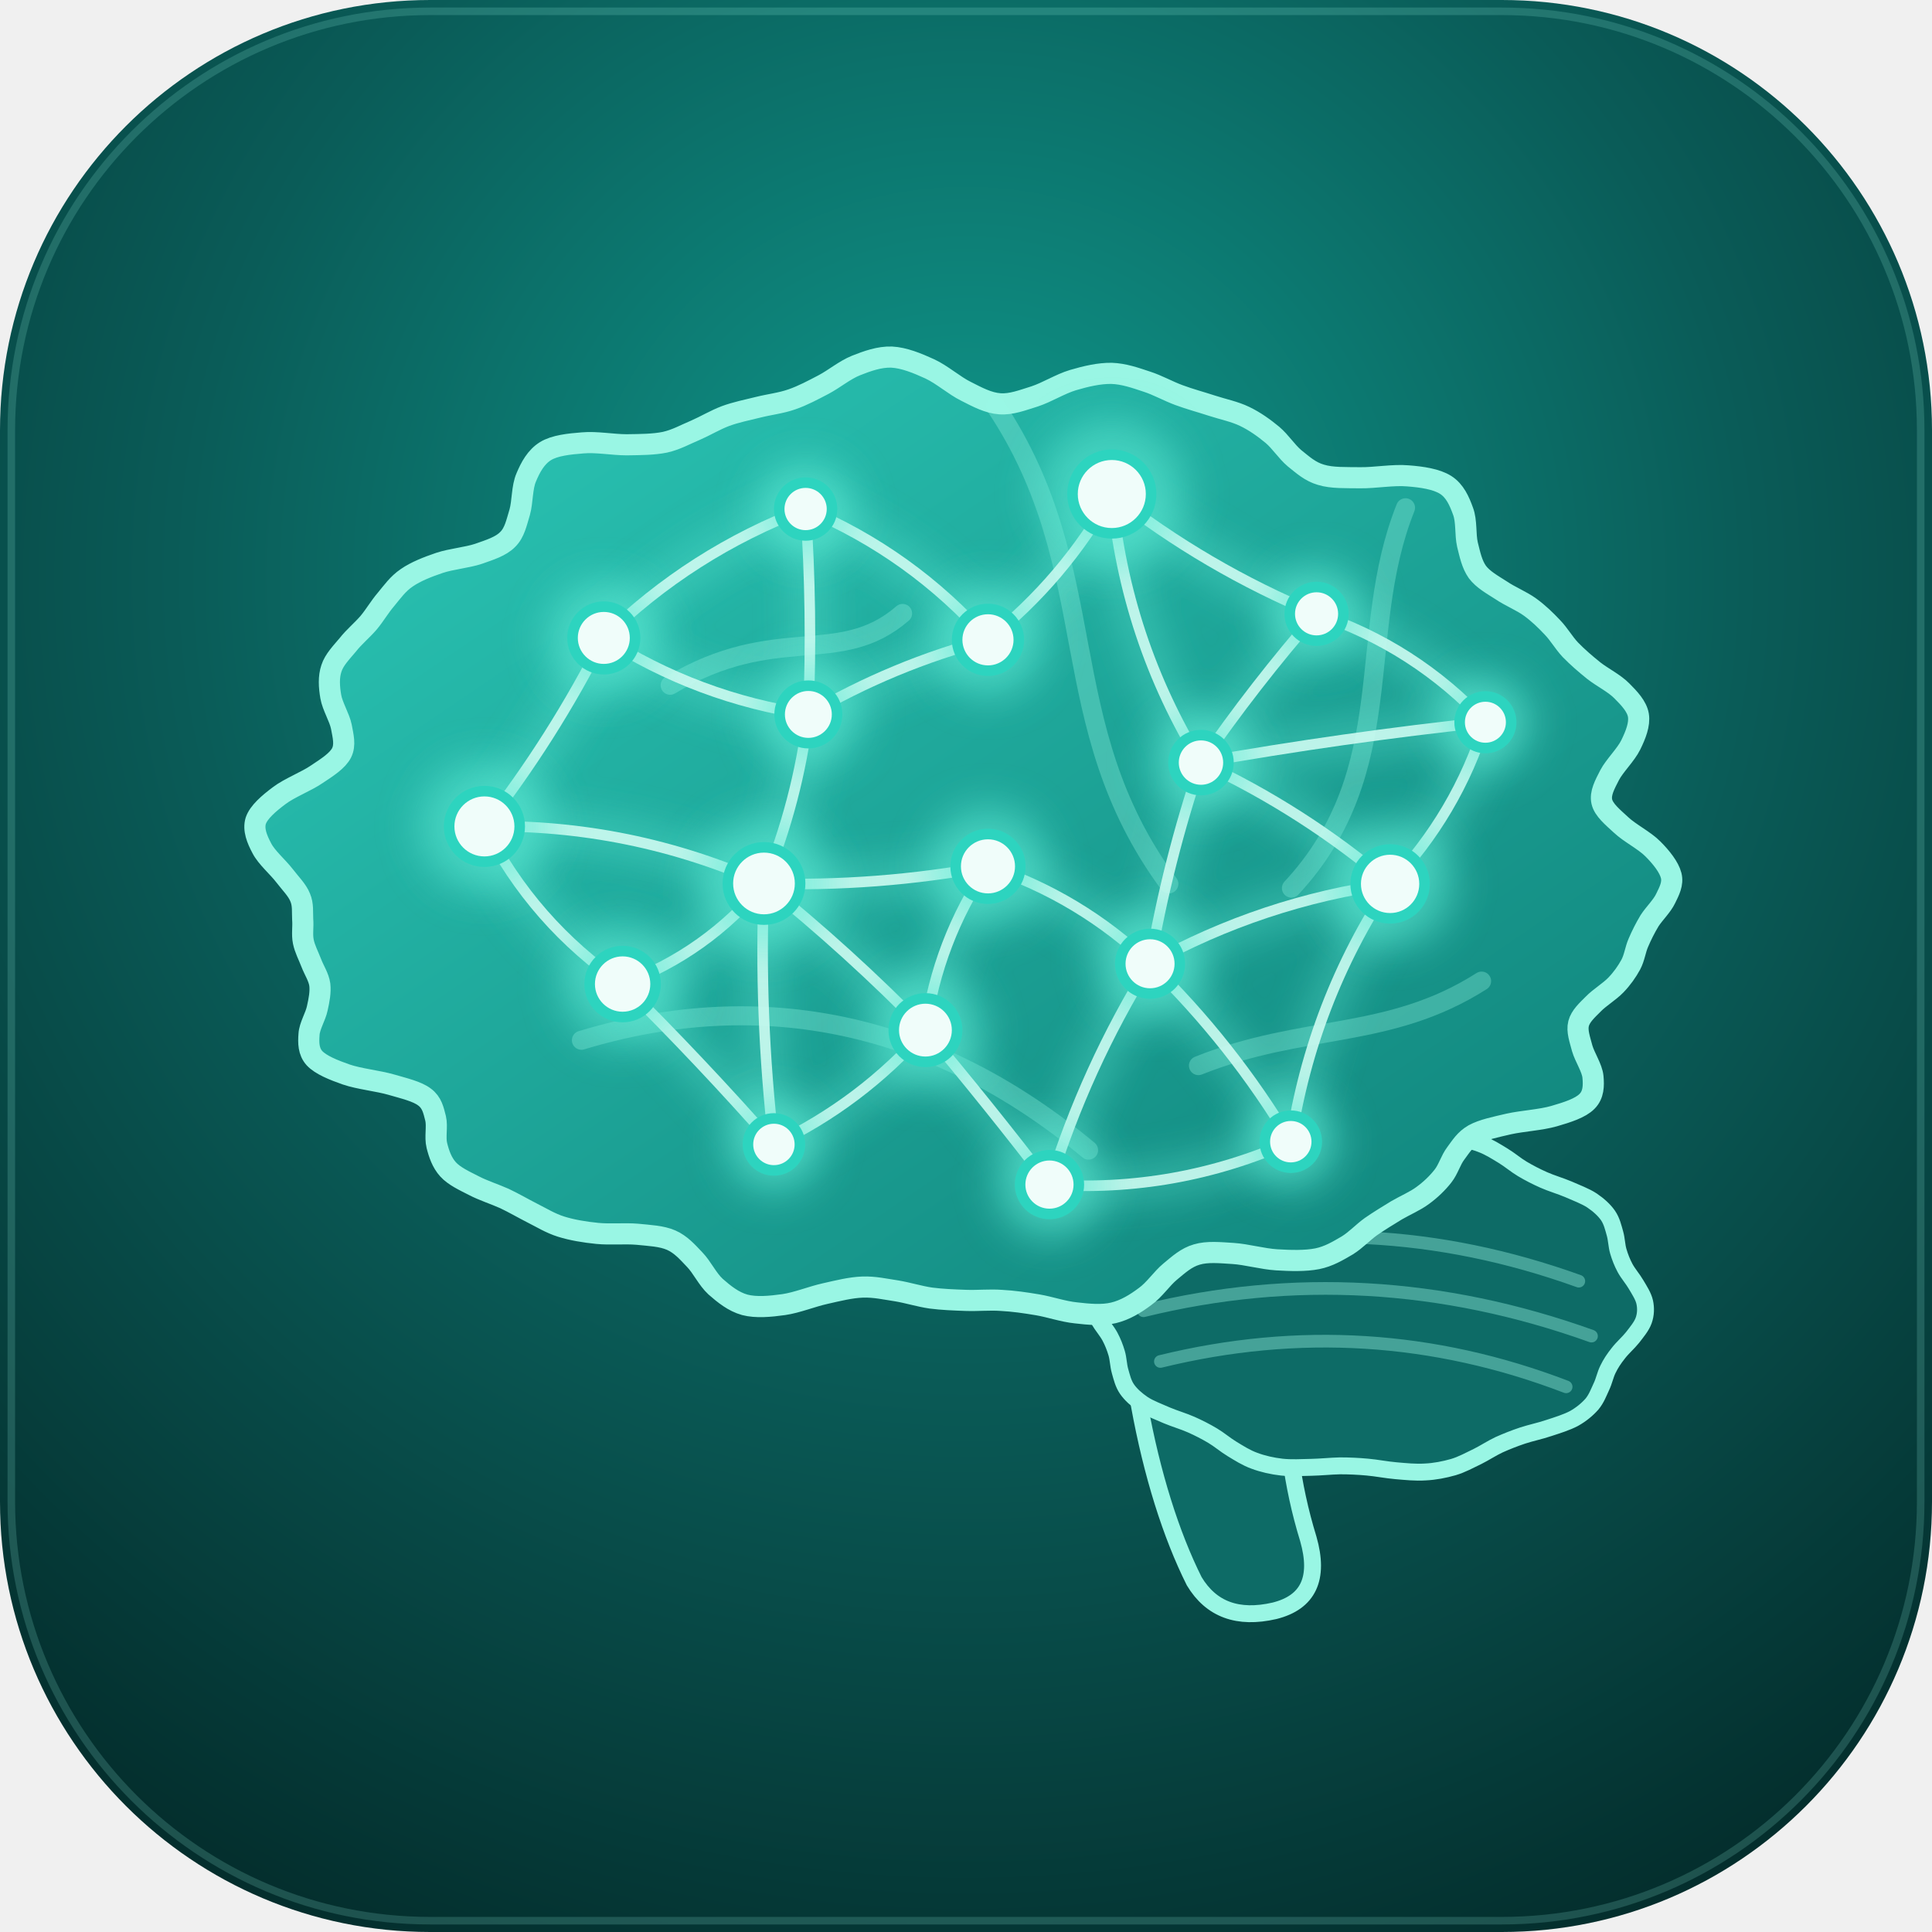
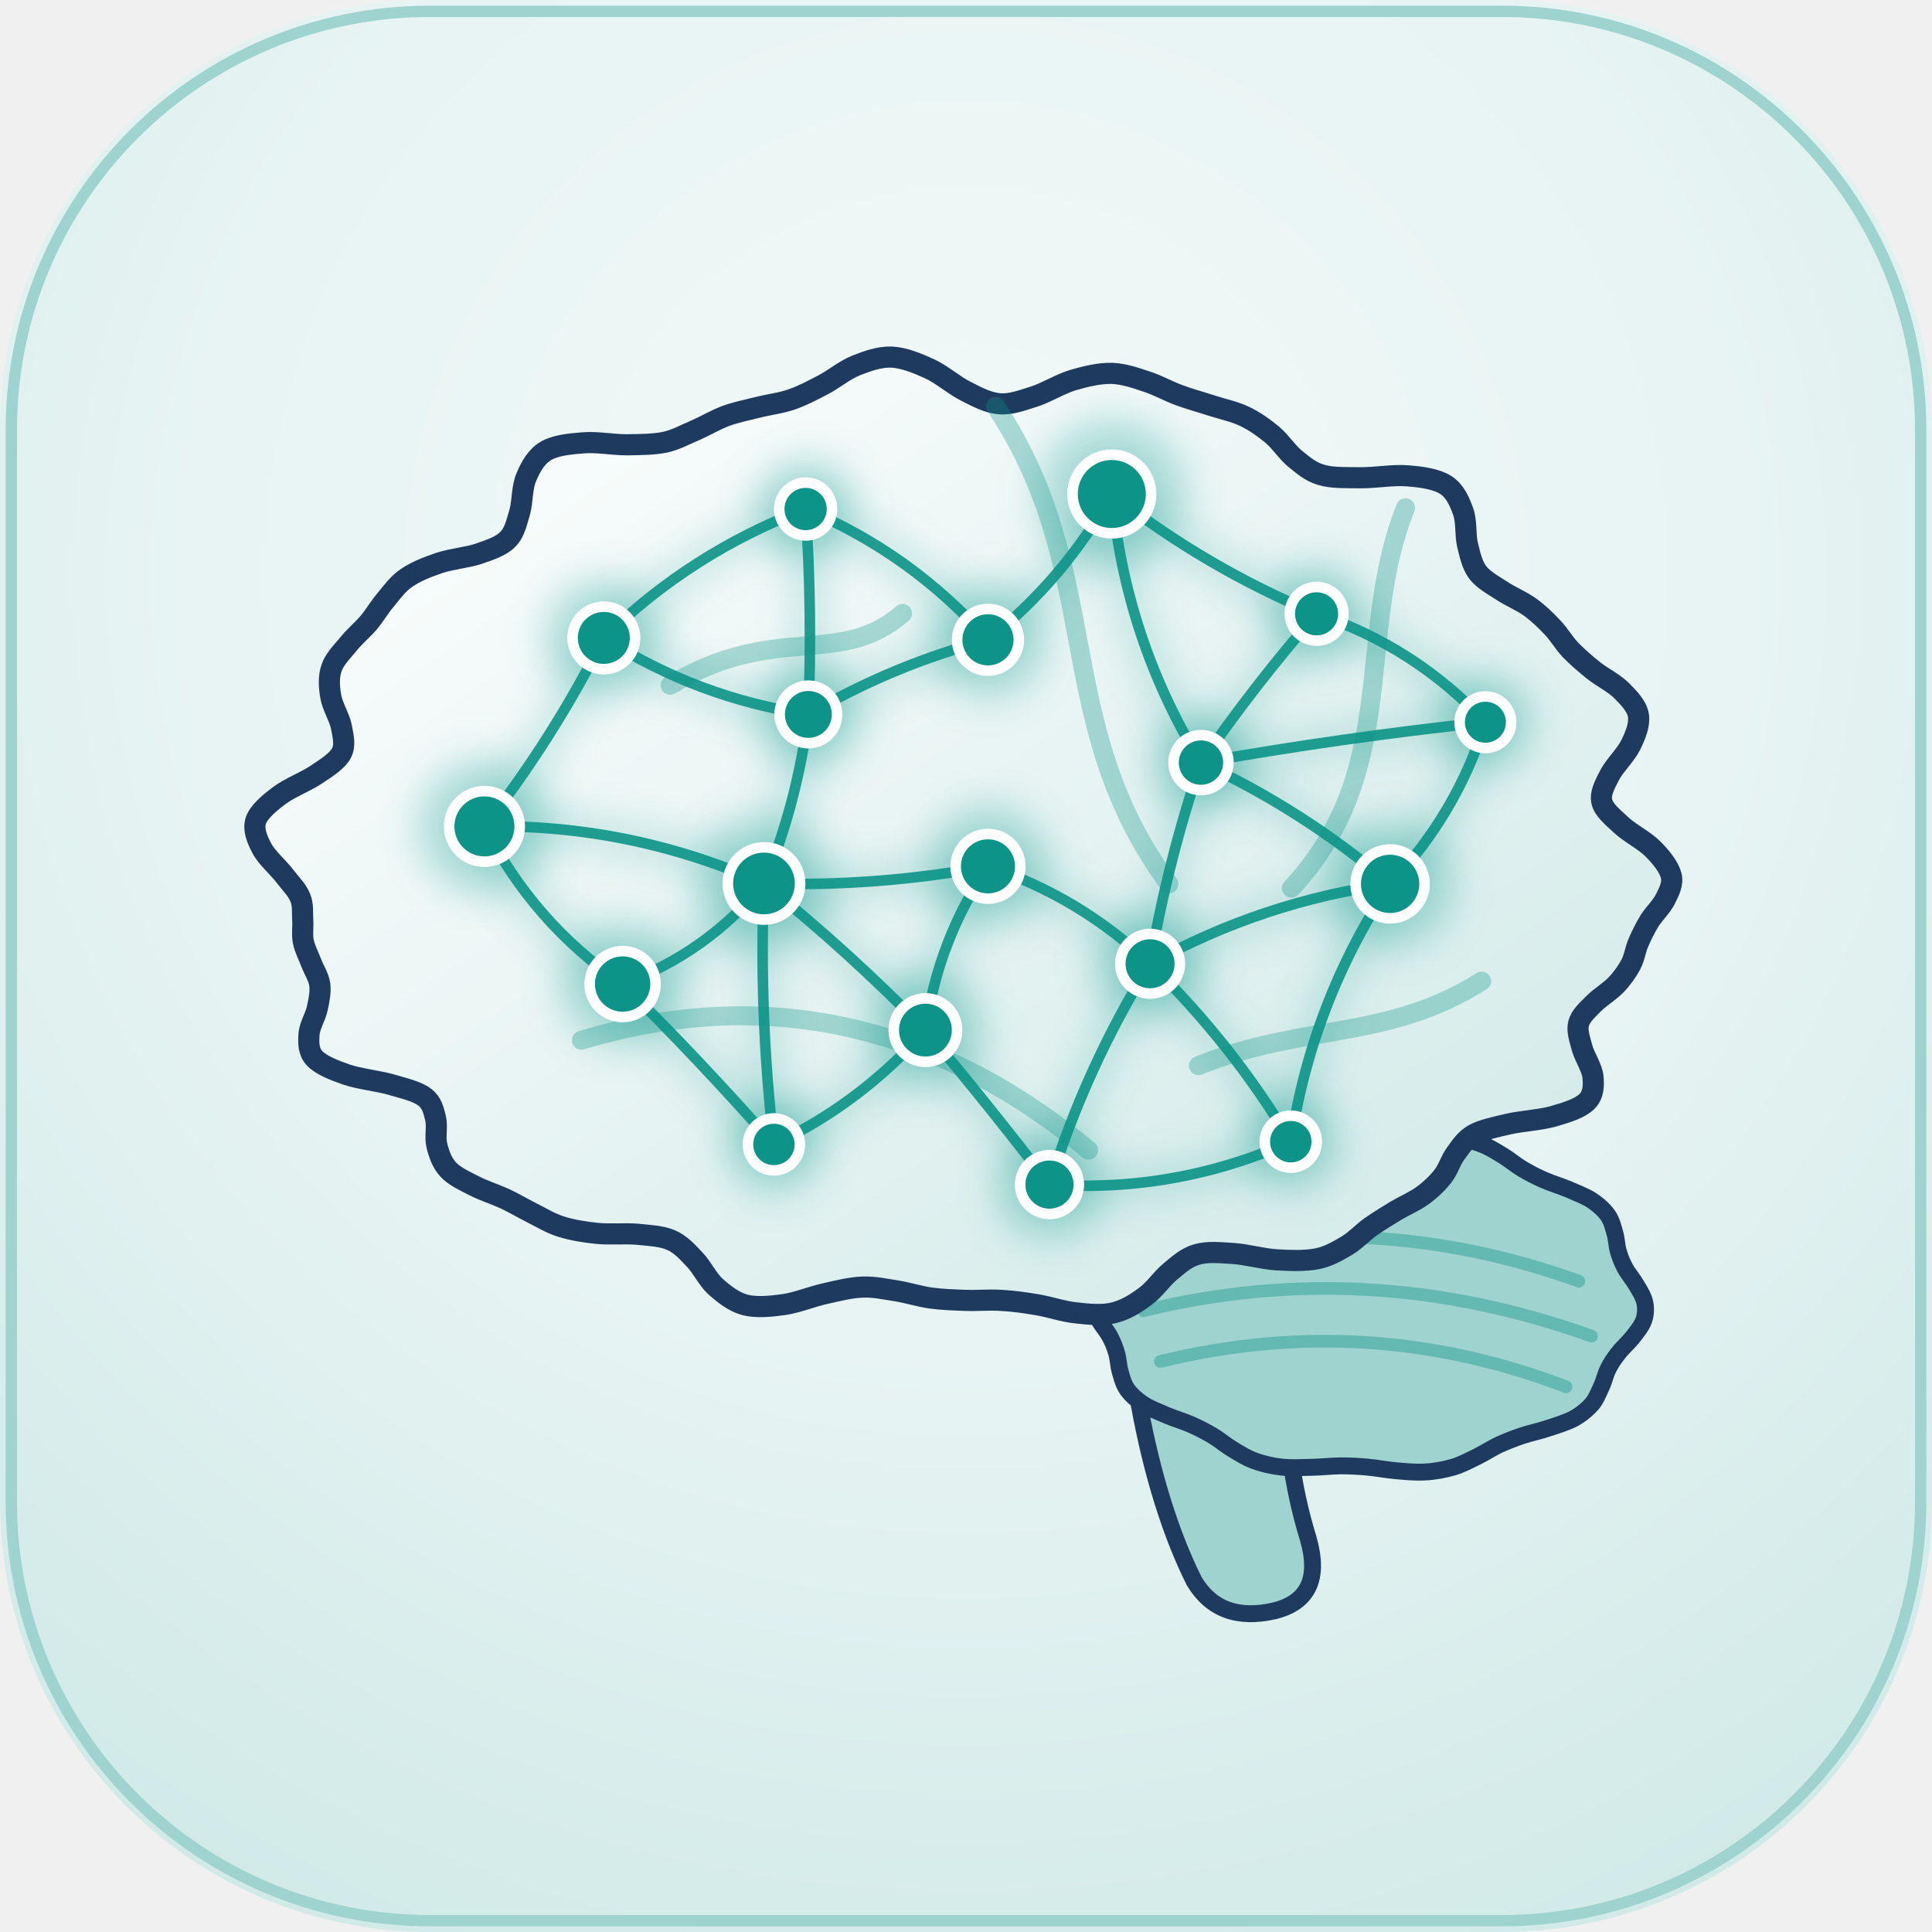
<svg xmlns="http://www.w3.org/2000/svg" width="1024" height="1024" viewBox="0 0 1024 1024">
  <defs>
    <radialGradient id="tile" cx="50%" cy="30%" r="80%">
-       <stop offset="0" stop-color="#0f9b8e" />
-       <stop offset=".5" stop-color="#0a5c58" />
-       <stop offset="1" stop-color="#032a29" />
+       <stop offset="0" stop-color="#F0F9F8" />
+       <stop offset=".5" stop-color="#E7F4F3" />
+       <stop offset="1" stop-color="#CFE9E7" />
    </radialGradient>
    <linearGradient id="brain" x1="0" y1="0" x2="1" y2="1">
-       <stop offset="0" stop-color="#2cc9b8" />
-       <stop offset="1" stop-color="#0e7f77" />
+       <stop offset="0" stop-color="#FFFFFF" />
+       <stop offset="1" stop-color="#CFE9E7" />
    </linearGradient>
    <filter id="blur" x="-20%" y="-20%" width="140%" height="140%">
      <feGaussianBlur stdDeviation="9" />
    </filter>
  </defs>
  <rect width="1024" height="1024" rx="228" fill="url(#tile)" />
-   <rect x="6" y="6" width="1012" height="1012" rx="222" fill="none" stroke="#99f6e4" stroke-opacity=".18" stroke-width="4" />
+   <rect x="6" y="6" width="1012" height="1012" rx="222" fill="none" stroke="#9FD3CF" stroke-width="6" />
  <g transform="translate(512 520) scale(1.12) translate(-500 -520)">
-     <path d="M574 610 C572 690 586 760 608 804 Q620 824 646 818 Q670 812 662 784 C646 732 650 682 662 620 Z" fill="#0d6b66" stroke="#99f6e4" stroke-width="8" stroke-linejoin="round" />
-     <path d="M821.2 672.0C821.8 674.8 821.7 677.8 820.7 680.6C819.7 683.4 817.4 686.1 815.4 688.7C813.4 691.2 810.6 693.6 808.7 696.1C806.7 698.6 805.1 701.0 803.8 703.7C802.5 706.3 802.0 709.2 800.7 711.9C799.4 714.7 798.3 717.7 796.2 720.2C794.0 722.7 791.1 725.1 787.7 727.0C784.3 728.8 779.8 730.2 775.8 731.5C771.7 732.9 767.2 733.8 763.3 735.1C759.4 736.4 755.9 737.8 752.3 739.4C748.7 741.1 745.6 743.2 742.0 745.0C738.4 746.7 734.7 748.8 730.6 750.0C726.4 751.2 721.8 752.1 717.3 752.3C712.8 752.6 708.0 752.1 703.4 751.7C698.8 751.3 694.4 750.4 690.0 750.0C685.6 749.6 681.4 749.4 677.0 749.4C672.5 749.5 668.0 750.0 663.4 750.1C658.8 750.2 653.9 750.5 649.4 750.0C645.0 749.5 640.5 748.5 636.5 747.0C632.6 745.6 629.2 743.4 625.9 741.4C622.6 739.4 619.9 737.0 616.7 735.1C613.5 733.2 610.2 731.5 606.6 729.9C603.0 728.3 598.8 727.1 595.0 725.5C591.2 723.8 587.0 722.3 583.8 720.2C580.7 718.1 578.0 715.7 576.2 713.1C574.4 710.5 573.7 707.4 572.9 704.6C572.1 701.8 572.1 698.8 571.3 696.1C570.5 693.4 569.5 690.8 568.1 688.2C566.7 685.6 564.4 683.0 562.9 680.4C561.3 677.7 559.4 674.8 558.8 672.0C558.2 669.2 558.3 666.2 559.3 663.4C560.3 660.6 562.6 657.9 564.6 655.3C566.6 652.8 569.4 650.4 571.3 647.9C573.3 645.4 574.9 643.0 576.2 640.3C577.5 637.7 578.0 634.8 579.3 632.1C580.6 629.3 581.7 626.3 583.8 623.8C586.0 621.3 588.9 618.9 592.3 617.0C595.7 615.2 600.2 613.8 604.2 612.5C608.3 611.1 612.8 610.2 616.7 608.9C620.6 607.6 624.1 606.2 627.7 604.6C631.3 602.9 634.4 600.8 638.0 599.0C641.6 597.3 645.3 595.2 649.4 594.0C653.6 592.8 658.2 591.9 662.7 591.7C667.2 591.4 672.0 591.9 676.6 592.3C681.2 592.7 685.6 593.6 690.0 594.0C694.4 594.4 698.6 594.6 703.0 594.6C707.5 594.5 712.0 594.0 716.6 593.9C721.2 593.8 726.1 593.5 730.6 594.0C735.0 594.5 739.5 595.5 743.5 597.0C747.4 598.4 750.8 600.6 754.1 602.6C757.4 604.6 760.1 607.0 763.3 608.9C766.5 610.8 769.8 612.5 773.4 614.1C777.0 615.7 781.2 616.9 785.0 618.5C788.8 620.2 793.0 621.7 796.2 623.8C799.3 625.9 802.0 628.3 803.8 630.9C805.6 633.5 806.3 636.6 807.1 639.4C807.9 642.2 807.9 645.2 808.7 647.9C809.5 650.6 810.5 653.2 811.9 655.8C813.3 658.4 815.6 661.0 817.1 663.6C818.7 666.3 820.6 669.2 821.2 672.0Z" fill="#0d6b66" stroke="#99f6e4" stroke-width="8" stroke-linejoin="round" />
-     <g fill="none" stroke="#99f6e4" stroke-opacity=".4" stroke-width="6" stroke-linecap="round">
+     <path d="M574 610 C572 690 586 760 608 804 Q620 824 646 818 Q670 812 662 784 C646 732 650 682 662 620 Z" fill="#9FD3CF" stroke="#1E3A5F" stroke-width="8" stroke-linejoin="round" />
+     <path d="M821.2 672.0C821.8 674.8 821.7 677.8 820.7 680.6C819.7 683.4 817.4 686.1 815.4 688.7C813.4 691.2 810.6 693.6 808.7 696.1C806.7 698.6 805.1 701.0 803.8 703.7C802.5 706.3 802.0 709.2 800.7 711.9C799.4 714.7 798.3 717.7 796.2 720.2C794.0 722.7 791.1 725.1 787.7 727.0C784.3 728.8 779.8 730.2 775.8 731.5C771.7 732.9 767.2 733.8 763.3 735.1C759.4 736.4 755.9 737.8 752.3 739.4C748.7 741.1 745.6 743.2 742.0 745.0C738.4 746.7 734.7 748.8 730.6 750.0C726.4 751.2 721.8 752.1 717.3 752.3C712.8 752.6 708.0 752.1 703.4 751.7C698.8 751.3 694.4 750.4 690.0 750.0C685.6 749.6 681.4 749.4 677.0 749.4C672.5 749.5 668.0 750.0 663.4 750.1C658.8 750.2 653.9 750.5 649.4 750.0C645.0 749.5 640.5 748.5 636.5 747.0C632.6 745.6 629.2 743.4 625.9 741.4C622.6 739.4 619.9 737.0 616.7 735.1C613.5 733.2 610.2 731.5 606.6 729.9C603.0 728.3 598.8 727.1 595.0 725.5C591.2 723.8 587.0 722.3 583.8 720.2C580.7 718.1 578.0 715.7 576.2 713.1C574.4 710.5 573.7 707.4 572.9 704.6C572.1 701.8 572.1 698.8 571.3 696.1C570.5 693.4 569.5 690.8 568.1 688.2C566.7 685.6 564.4 683.0 562.9 680.4C561.3 677.7 559.4 674.8 558.8 672.0C558.2 669.2 558.3 666.2 559.3 663.4C560.3 660.6 562.6 657.9 564.6 655.3C566.6 652.8 569.4 650.4 571.3 647.9C573.3 645.4 574.9 643.0 576.2 640.3C577.5 637.7 578.0 634.8 579.3 632.1C580.6 629.3 581.7 626.3 583.8 623.8C586.0 621.3 588.9 618.9 592.3 617.0C595.7 615.2 600.2 613.8 604.2 612.5C608.3 611.1 612.8 610.2 616.7 608.9C620.6 607.6 624.1 606.2 627.7 604.6C631.3 602.9 634.4 600.8 638.0 599.0C641.6 597.3 645.3 595.2 649.4 594.0C653.6 592.8 658.2 591.9 662.7 591.7C667.2 591.4 672.0 591.9 676.6 592.3C681.2 592.7 685.6 593.6 690.0 594.0C694.4 594.4 698.6 594.6 703.0 594.6C707.5 594.5 712.0 594.0 716.6 593.9C721.2 593.8 726.1 593.5 730.6 594.0C735.0 594.5 739.5 595.5 743.5 597.0C747.4 598.4 750.8 600.6 754.1 602.6C757.4 604.6 760.1 607.0 763.3 608.9C766.5 610.8 769.8 612.5 773.4 614.1C777.0 615.7 781.2 616.9 785.0 618.5C788.8 620.2 793.0 621.7 796.2 623.8C799.3 625.9 802.0 628.3 803.8 630.9C805.6 633.5 806.3 636.6 807.1 639.4C807.9 642.2 807.9 645.2 808.7 647.9C809.5 650.6 810.5 653.2 811.9 655.8C813.3 658.4 815.6 661.0 817.1 663.6C818.7 666.3 820.6 669.2 821.2 672.0Z" fill="#9FD3CF" stroke="#1E3A5F" stroke-width="8" stroke-linejoin="round" />
+     <g fill="none" stroke="#0D9488" stroke-opacity=".4" stroke-width="6" stroke-linecap="round">
      <path d="M590 652 Q690 626 790 662" />
      <path d="M584 676 Q690 650 796 688" />
      <path d="M592 700 Q690 676 784 712" />
    </g>
-     <path d="M833.7 470.0C834.7 473.9 832.8 477.4 831.1 480.9C829.4 484.5 825.7 488.0 823.5 491.4C821.4 494.9 819.7 498.3 818.2 501.8C816.7 505.2 816.4 508.8 814.6 512.2C812.8 515.5 810.5 518.8 807.5 521.9C804.5 525.0 799.8 527.8 796.9 530.8C793.9 533.8 790.8 536.6 789.9 540.1C789.0 543.6 790.5 547.6 791.6 551.8C792.8 556.0 796.3 561.1 796.7 565.3C797.1 569.5 797.0 573.8 793.9 576.9C790.8 580.1 784.5 582.1 778.3 583.9C772.1 585.7 763.2 586.2 756.9 587.6C750.5 589.1 744.5 590.3 740.3 592.6C736.1 595.0 734.2 598.3 731.8 601.5C729.3 604.8 728.3 609.0 725.7 612.3C723.1 615.6 719.9 618.7 716.2 621.4C712.6 624.1 707.8 626.1 703.7 628.5C699.6 631.0 695.5 633.5 691.6 636.2C687.7 639.0 684.6 642.5 680.4 645.1C676.1 647.6 671.7 650.3 666.2 651.4C660.6 652.5 653.7 652.3 647.0 651.9C640.4 651.5 632.7 649.3 626.4 648.9C620.1 648.5 614.2 647.9 609.2 649.4C604.3 650.8 600.7 654.1 596.6 657.5C592.6 660.8 589.2 666.1 584.7 669.3C580.3 672.6 575.3 675.7 569.8 677.0C564.4 678.3 558.0 677.7 552.0 677.0C546.0 676.4 539.8 674.2 533.9 673.2C528.0 672.2 522.4 671.4 516.7 671.1C511.1 670.7 505.6 671.3 500.0 671.1C494.4 670.9 488.8 670.7 483.4 670.0C477.9 669.2 472.6 667.5 467.2 666.6C461.8 665.8 456.7 664.6 451.1 664.8C445.4 665.0 439.5 666.5 433.3 667.9C427.0 669.3 420.0 672.2 413.7 673.1C407.3 674.0 400.6 674.6 395.3 673.2C389.9 671.7 385.5 668.1 381.5 664.6C377.6 661.0 375.1 655.4 371.6 651.8C368.1 648.1 365.0 644.6 360.5 642.6C355.9 640.6 350.3 640.4 344.4 639.8C338.6 639.3 331.5 640.0 325.5 639.4C319.5 638.8 313.5 637.8 308.4 636.2C303.3 634.6 299.2 632.0 294.8 629.8C290.3 627.5 286.2 625.1 281.6 622.9C276.9 620.8 271.5 619.1 267.1 616.8C262.6 614.5 257.8 612.3 254.9 609.1C252.0 605.9 250.6 601.8 249.6 597.8C248.6 593.8 249.9 588.8 249.0 585.0C248.0 581.1 247.3 577.5 243.8 574.9C240.3 572.2 234.2 570.8 228.0 569.0C221.8 567.2 212.8 566.3 206.7 564.2C200.7 562.1 194.7 559.7 191.7 556.5C188.8 553.3 188.8 549.2 189.1 545.2C189.3 541.3 192.2 536.8 193.0 532.9C193.9 528.9 194.6 525.2 194.2 521.7C193.7 518.1 191.5 514.9 190.2 511.5C188.9 508.1 187.1 504.8 186.4 501.3C185.7 497.9 186.4 494.3 186.1 490.8C185.9 487.3 186.4 483.9 184.9 480.4C183.5 476.9 180.4 473.9 177.4 470.0C174.4 466.1 169.0 461.5 166.8 457.2C164.5 452.9 162.6 448.3 163.9 444.1C165.3 440.0 170.1 435.9 174.9 432.3C179.7 428.6 187.9 425.5 192.8 422.1C197.8 418.8 202.6 415.7 204.5 412.0C206.4 408.2 205.2 404.0 204.4 399.6C203.5 395.2 200.2 390.0 199.4 385.4C198.6 380.8 198.3 376.1 199.7 372.0C201.0 367.9 204.5 364.4 207.5 360.8C210.4 357.1 214.3 353.9 217.3 350.4C220.3 346.8 222.5 342.9 225.5 339.4C228.5 335.8 231.1 332.0 235.4 329.1C239.6 326.2 245.2 324.0 250.8 322.1C256.5 320.2 263.9 319.6 269.3 317.8C274.7 315.9 279.9 314.3 283.1 311.0C286.4 307.8 287.3 303.0 288.8 298.1C290.2 293.2 289.8 286.4 291.9 281.6C293.9 276.8 296.5 272.0 301.0 269.2C305.4 266.5 312.2 265.8 318.6 265.3C325.0 264.7 332.9 266.2 339.4 266.2C345.9 266.1 352.1 266.1 357.5 265.0C362.9 263.8 367.2 261.3 372.0 259.3C376.8 257.2 381.2 254.5 386.2 252.6C391.1 250.8 396.5 249.7 401.8 248.4C407.0 247.1 412.5 246.5 417.6 244.7C422.8 242.9 427.6 240.3 432.6 237.7C437.7 235.0 442.5 230.9 447.9 228.7C453.2 226.6 459.0 224.5 464.8 224.7C470.7 225.0 477.0 227.6 482.9 230.3C488.7 233.0 494.5 238.2 500.0 240.9C505.5 243.7 510.5 246.4 516.0 246.8C521.4 247.2 526.7 245.1 532.5 243.3C538.3 241.4 544.6 237.4 550.6 235.6C556.7 233.8 563.1 232.3 568.9 232.4C574.7 232.6 580.1 234.5 585.5 236.3C590.8 238.0 595.6 240.8 600.8 242.7C605.9 244.6 611.2 246.0 616.4 247.7C621.6 249.4 627.2 250.5 631.9 252.8C636.7 255.1 641.0 258.2 645.0 261.5C648.9 264.8 651.7 269.4 655.5 272.6C659.4 275.7 662.8 278.9 668.0 280.4C673.2 282.0 679.7 281.7 686.6 281.8C693.4 281.9 702.2 280.3 709.0 280.9C715.7 281.4 722.6 282.4 727.0 285.2C731.4 288.0 733.5 292.9 735.2 297.6C737.0 302.3 736.2 308.6 737.3 313.4C738.5 318.2 739.4 322.7 742.0 326.4C744.7 330.0 749.1 332.4 753.3 335.1C757.4 337.9 762.9 340.1 766.9 343.0C770.9 345.9 774.3 349.2 777.5 352.6C780.7 355.9 782.8 359.8 786.0 363.2C789.3 366.6 793.0 369.8 797.1 373.1C801.2 376.3 806.9 379.1 810.4 382.7C813.9 386.2 817.5 390.0 818.2 394.2C818.9 398.5 816.9 403.5 814.6 408.2C812.3 412.9 806.9 418.1 804.6 422.5C802.3 427.0 800.0 431.1 800.9 435.1C801.8 439.0 806.0 442.4 810.0 446.1C814.0 449.9 821.2 453.5 825.1 457.5C829.1 461.5 832.7 466.1 833.7 470.0Z" fill="url(#brain)" stroke="#99f6e4" stroke-width="10" stroke-linejoin="round" />
-     <g fill="none" stroke="#99f6e4" stroke-opacity=".32" stroke-width="9" stroke-linecap="round">
+     <path d="M833.7 470.0C834.7 473.9 832.8 477.4 831.1 480.9C829.4 484.5 825.7 488.0 823.5 491.4C821.4 494.9 819.7 498.3 818.2 501.8C816.7 505.2 816.4 508.8 814.6 512.2C812.8 515.5 810.5 518.8 807.5 521.9C804.5 525.0 799.8 527.8 796.9 530.8C793.9 533.8 790.8 536.6 789.9 540.1C789.0 543.6 790.5 547.6 791.6 551.8C792.8 556.0 796.3 561.1 796.7 565.3C797.1 569.5 797.0 573.8 793.9 576.9C790.8 580.1 784.5 582.1 778.3 583.9C772.1 585.7 763.2 586.2 756.9 587.6C750.5 589.1 744.5 590.3 740.3 592.6C736.1 595.0 734.2 598.3 731.8 601.5C729.3 604.8 728.3 609.0 725.7 612.3C723.1 615.6 719.9 618.7 716.2 621.4C712.6 624.1 707.8 626.1 703.7 628.5C699.6 631.0 695.5 633.5 691.6 636.2C687.7 639.0 684.6 642.5 680.4 645.1C676.1 647.6 671.7 650.3 666.2 651.4C660.6 652.5 653.7 652.3 647.0 651.9C640.4 651.5 632.7 649.3 626.4 648.9C620.1 648.5 614.2 647.9 609.2 649.4C604.3 650.8 600.7 654.1 596.6 657.5C592.6 660.8 589.2 666.1 584.7 669.3C580.3 672.6 575.3 675.7 569.8 677.0C564.4 678.3 558.0 677.7 552.0 677.0C546.0 676.4 539.8 674.2 533.9 673.2C528.0 672.2 522.4 671.4 516.7 671.1C511.1 670.7 505.6 671.3 500.0 671.1C494.4 670.9 488.8 670.7 483.4 670.0C477.9 669.2 472.6 667.5 467.2 666.6C461.8 665.8 456.7 664.6 451.1 664.8C445.4 665.0 439.5 666.5 433.3 667.9C427.0 669.3 420.0 672.2 413.7 673.1C407.3 674.0 400.6 674.6 395.3 673.2C389.9 671.7 385.5 668.1 381.5 664.6C377.6 661.0 375.1 655.4 371.6 651.8C368.1 648.1 365.0 644.6 360.5 642.6C355.9 640.6 350.3 640.4 344.4 639.8C338.6 639.3 331.5 640.0 325.5 639.4C319.5 638.8 313.5 637.8 308.4 636.2C303.3 634.6 299.2 632.0 294.8 629.8C290.3 627.5 286.2 625.1 281.6 622.9C276.9 620.8 271.5 619.1 267.1 616.8C262.6 614.5 257.8 612.3 254.9 609.1C252.0 605.9 250.6 601.8 249.6 597.8C248.6 593.8 249.9 588.8 249.0 585.0C248.0 581.1 247.3 577.5 243.8 574.9C240.3 572.2 234.2 570.8 228.0 569.0C221.8 567.2 212.8 566.3 206.7 564.2C200.7 562.1 194.7 559.7 191.7 556.5C188.8 553.3 188.8 549.2 189.1 545.2C189.3 541.3 192.2 536.8 193.0 532.9C193.9 528.9 194.6 525.2 194.2 521.7C193.7 518.1 191.5 514.9 190.2 511.5C188.9 508.1 187.1 504.8 186.4 501.3C185.7 497.9 186.4 494.3 186.1 490.8C185.9 487.3 186.4 483.9 184.9 480.4C183.5 476.9 180.4 473.9 177.4 470.0C174.4 466.1 169.0 461.5 166.8 457.2C164.5 452.9 162.6 448.3 163.9 444.1C165.3 440.0 170.1 435.9 174.9 432.3C179.7 428.6 187.9 425.5 192.8 422.1C197.8 418.8 202.6 415.7 204.5 412.0C206.4 408.2 205.2 404.0 204.4 399.6C203.5 395.2 200.2 390.0 199.4 385.4C198.6 380.8 198.3 376.1 199.7 372.0C201.0 367.9 204.5 364.4 207.5 360.8C210.4 357.1 214.3 353.9 217.3 350.4C220.3 346.8 222.5 342.9 225.5 339.4C228.5 335.8 231.1 332.0 235.4 329.1C239.6 326.2 245.2 324.0 250.8 322.1C256.5 320.2 263.9 319.6 269.3 317.8C274.7 315.9 279.9 314.3 283.1 311.0C286.4 307.8 287.3 303.0 288.8 298.1C290.2 293.2 289.8 286.4 291.9 281.6C293.9 276.8 296.5 272.0 301.0 269.2C305.4 266.5 312.2 265.8 318.6 265.3C325.0 264.7 332.9 266.2 339.4 266.2C345.9 266.1 352.1 266.1 357.5 265.0C362.9 263.8 367.2 261.3 372.0 259.3C376.8 257.2 381.2 254.5 386.2 252.6C391.1 250.8 396.5 249.7 401.8 248.4C407.0 247.1 412.5 246.5 417.6 244.7C422.8 242.9 427.6 240.3 432.6 237.7C437.7 235.0 442.5 230.9 447.9 228.7C453.2 226.6 459.0 224.5 464.8 224.7C470.7 225.0 477.0 227.6 482.9 230.3C488.7 233.0 494.5 238.2 500.0 240.9C505.5 243.7 510.5 246.4 516.0 246.8C521.4 247.2 526.7 245.1 532.5 243.3C538.3 241.4 544.6 237.4 550.6 235.6C556.7 233.8 563.1 232.3 568.9 232.4C574.7 232.6 580.1 234.5 585.5 236.3C590.8 238.0 595.6 240.8 600.8 242.7C605.9 244.6 611.2 246.0 616.4 247.7C621.6 249.4 627.2 250.5 631.9 252.8C636.7 255.1 641.0 258.2 645.0 261.5C648.9 264.8 651.7 269.4 655.5 272.6C659.4 275.7 662.8 278.9 668.0 280.4C673.2 282.0 679.7 281.7 686.6 281.8C693.4 281.9 702.2 280.3 709.0 280.9C715.7 281.4 722.6 282.4 727.0 285.2C731.4 288.0 733.5 292.9 735.2 297.6C737.0 302.3 736.2 308.6 737.3 313.4C738.5 318.2 739.4 322.7 742.0 326.4C744.7 330.0 749.1 332.4 753.3 335.1C757.4 337.9 762.9 340.1 766.9 343.0C770.9 345.9 774.3 349.2 777.5 352.6C780.7 355.9 782.8 359.8 786.0 363.2C789.3 366.6 793.0 369.8 797.1 373.1C801.2 376.3 806.9 379.1 810.4 382.7C813.9 386.2 817.5 390.0 818.2 394.2C818.9 398.5 816.9 403.5 814.6 408.2C812.3 412.9 806.9 418.1 804.6 422.5C802.3 427.0 800.0 431.1 800.9 435.1C801.8 439.0 806.0 442.4 810.0 446.1C814.0 449.9 821.2 453.5 825.1 457.5C829.1 461.5 832.7 466.1 833.7 470.0Z" fill="url(#brain)" stroke="#1E3A5F" stroke-width="10" stroke-linejoin="round" />
+     <g fill="none" stroke="#0D9488" stroke-opacity=".32" stroke-width="9" stroke-linecap="round">
      <path d="M318 548 C404 522 486 540 558 600" />
      <path d="M514 248 C566 326 540 398 596 474" />
      <path d="M708 296 C684 356 706 420 654 476" />
      <path d="M360 380 C410 350 440 372 470 346" />
      <path d="M610 560 C660 540 700 548 744 520" />
    </g>
-     <g fill="none" stroke="#5eead4" stroke-width="14" stroke-opacity=".45" filter="url(#blur)" stroke-linecap="round">
+     <g fill="none" stroke="#0D9488" stroke-width="14" stroke-opacity=".2" filter="url(#blur)" stroke-linecap="round">
      <path d="M328.6 357.6Q373.1 386.1 425.4 393.8" />
      <path d="M328.6 357.6Q304.7 405.0 272.1 446.8" />
      <path d="M328.6 357.6Q369.9 317.1 424.1 296.6" />
      <path d="M404.4 473.8Q377.4 506.6 337.5 521.4" />
      <path d="M404.4 473.8Q420.3 435.2 425.4 393.8" />
      <path d="M404.4 473.8Q444.7 506.2 480.8 543.2" />
      <path d="M611.2 416.6Q636.5 379.9 665.9 346.2" />
      <path d="M611.2 416.6Q595.4 463.3 587.1 511.8" />
      <path d="M611.2 416.6Q659.8 439.2 700.7 474.0" />
      <path d="M653.7 596.0Q625.9 549.5 587.1 511.8" />
      <path d="M653.7 596.0Q599.1 620.3 539.5 616.3" />
      <path d="M653.7 596.0Q663.8 529.8 700.7 474.0" />
      <path d="M409.1 597.3Q450.5 577.6 480.8 543.2" />
      <path d="M409.1 597.3Q374.6 558.1 337.5 521.4" />
      <path d="M404.4 473.8Q401.9 535.7 409.1 597.3" />
      <path d="M272.1 446.8Q295.2 492.5 337.5 521.4" />
      <path d="M404.4 473.8Q341.2 445.6 272.1 446.8" />
      <path d="M510.4 358.5Q546.5 329.8 569.0 289.5" />
      <path d="M510.4 358.5Q465.5 370.3 425.4 393.8" />
      <path d="M510.4 358.5Q474.3 317.7 424.1 296.6" />
      <path d="M424.1 296.6Q427.4 345.1 425.4 393.8" />
      <path d="M510.4 465.7Q486.6 501.0 480.8 543.2" />
      <path d="M510.4 465.7Q554.0 480.2 587.1 511.8" />
      <path d="M404.4 473.8Q457.8 475.5 510.4 465.7" />
      <path d="M665.9 346.2Q712.4 361.7 745.8 397.5" />
      <path d="M665.9 346.2Q613.6 324.5 569.0 289.5" />
      <path d="M745.8 397.5Q732.2 441.0 700.7 474.0" />
      <path d="M611.2 416.6Q678.2 404.7 745.8 397.5" />
      <path d="M539.5 616.3Q511.0 579.1 480.8 543.2" />
      <path d="M587.1 511.8Q556.6 561.0 539.5 616.3" />
      <path d="M587.1 511.8Q640.4 482.3 700.7 474.0" />
      <path d="M611.2 416.6Q575.3 358.0 569.0 289.5" />
    </g>
-     <g fill="none" stroke="#ccfbf1" stroke-width="5" stroke-opacity=".9" stroke-linecap="round">
+     <g fill="none" stroke="#0D9488" stroke-width="5" stroke-opacity=".9" stroke-linecap="round">
      <path d="M328.6 357.6Q373.1 386.1 425.4 393.8" />
      <path d="M328.6 357.6Q304.7 405.0 272.1 446.8" />
      <path d="M328.6 357.6Q369.9 317.1 424.1 296.6" />
      <path d="M404.4 473.8Q377.4 506.6 337.5 521.4" />
      <path d="M404.4 473.8Q420.3 435.2 425.4 393.8" />
      <path d="M404.4 473.8Q444.7 506.2 480.8 543.2" />
      <path d="M611.2 416.6Q636.5 379.9 665.9 346.2" />
      <path d="M611.2 416.6Q595.4 463.3 587.1 511.8" />
      <path d="M611.2 416.6Q659.8 439.2 700.7 474.0" />
      <path d="M653.7 596.0Q625.9 549.5 587.1 511.8" />
      <path d="M653.7 596.0Q599.1 620.3 539.5 616.3" />
      <path d="M653.7 596.0Q663.8 529.8 700.7 474.0" />
      <path d="M409.1 597.3Q450.5 577.6 480.8 543.2" />
      <path d="M409.1 597.3Q374.6 558.1 337.5 521.4" />
      <path d="M404.4 473.8Q401.9 535.7 409.1 597.3" />
      <path d="M272.1 446.8Q295.2 492.5 337.5 521.4" />
      <path d="M404.4 473.8Q341.2 445.6 272.1 446.8" />
      <path d="M510.4 358.5Q546.5 329.8 569.0 289.5" />
      <path d="M510.4 358.5Q465.5 370.3 425.4 393.8" />
      <path d="M510.4 358.5Q474.3 317.7 424.1 296.6" />
      <path d="M424.1 296.6Q427.4 345.1 425.4 393.8" />
      <path d="M510.4 465.7Q486.6 501.0 480.8 543.2" />
      <path d="M510.4 465.7Q554.0 480.2 587.1 511.8" />
      <path d="M404.4 473.8Q457.8 475.5 510.4 465.7" />
      <path d="M665.9 346.2Q712.4 361.7 745.8 397.5" />
      <path d="M665.9 346.2Q613.6 324.5 569.0 289.5" />
      <path d="M745.8 397.5Q732.2 441.0 700.7 474.0" />
      <path d="M611.2 416.6Q678.2 404.7 745.8 397.5" />
      <path d="M539.5 616.3Q511.0 579.1 480.8 543.2" />
      <path d="M587.1 511.8Q556.6 561.0 539.5 616.3" />
      <path d="M587.1 511.8Q640.4 482.3 700.7 474.0" />
      <path d="M611.2 416.6Q575.3 358.0 569.0 289.5" />
    </g>
-     <g fill="#5eead4" fill-opacity=".55" filter="url(#blur)">
+     <g fill="#0D9488" fill-opacity=".28" filter="url(#blur)">
      <circle cx="328.6" cy="357.6" r="28.1" />
      <circle cx="404.4" cy="473.8" r="32.6" />
      <circle cx="611.2" cy="416.6" r="24.7" />
      <circle cx="653.7" cy="596.0" r="23.3" />
      <circle cx="409.1" cy="597.3" r="23.3" />
      <circle cx="272.1" cy="446.8" r="31.8" />
      <circle cx="337.5" cy="521.4" r="29.7" />
      <circle cx="510.4" cy="358.5" r="27.7" />
      <circle cx="424.1" cy="296.6" r="23.8" />
      <circle cx="510.4" cy="465.7" r="29.1" />
      <circle cx="587.1" cy="511.8" r="26.8" />
      <circle cx="665.9" cy="346.2" r="24.1" />
      <circle cx="745.8" cy="397.5" r="23.1" />
      <circle cx="539.5" cy="616.3" r="26.4" />
      <circle cx="700.7" cy="474.0" r="30.9" />
      <circle cx="569.0" cy="289.5" r="35.3" />
      <circle cx="425.4" cy="393.8" r="25.8" />
      <circle cx="480.8" cy="543.2" r="28.5" />
    </g>
-     <g fill="#f0fdfa" stroke="#2dd4bf" stroke-width="5">
+     <g fill="#0D9488" stroke="#FFFFFF" stroke-width="5">
      <circle cx="328.6" cy="357.6" r="14.8" />
      <circle cx="404.4" cy="473.8" r="17.1" />
      <circle cx="611.2" cy="416.6" r="13.0" />
      <circle cx="653.7" cy="596.0" r="12.3" />
      <circle cx="409.1" cy="597.3" r="12.3" />
      <circle cx="272.1" cy="446.8" r="16.7" />
      <circle cx="337.5" cy="521.4" r="15.6" />
      <circle cx="510.4" cy="358.5" r="14.6" />
      <circle cx="424.1" cy="296.6" r="12.5" />
      <circle cx="510.4" cy="465.7" r="15.3" />
      <circle cx="587.1" cy="511.8" r="14.1" />
      <circle cx="665.9" cy="346.2" r="12.7" />
      <circle cx="745.8" cy="397.5" r="12.2" />
      <circle cx="539.5" cy="616.3" r="13.9" />
      <circle cx="700.7" cy="474.0" r="16.3" />
      <circle cx="569.0" cy="289.5" r="18.6" />
      <circle cx="425.4" cy="393.8" r="13.6" />
      <circle cx="480.8" cy="543.2" r="15.0" />
    </g>
  </g>
</svg>
